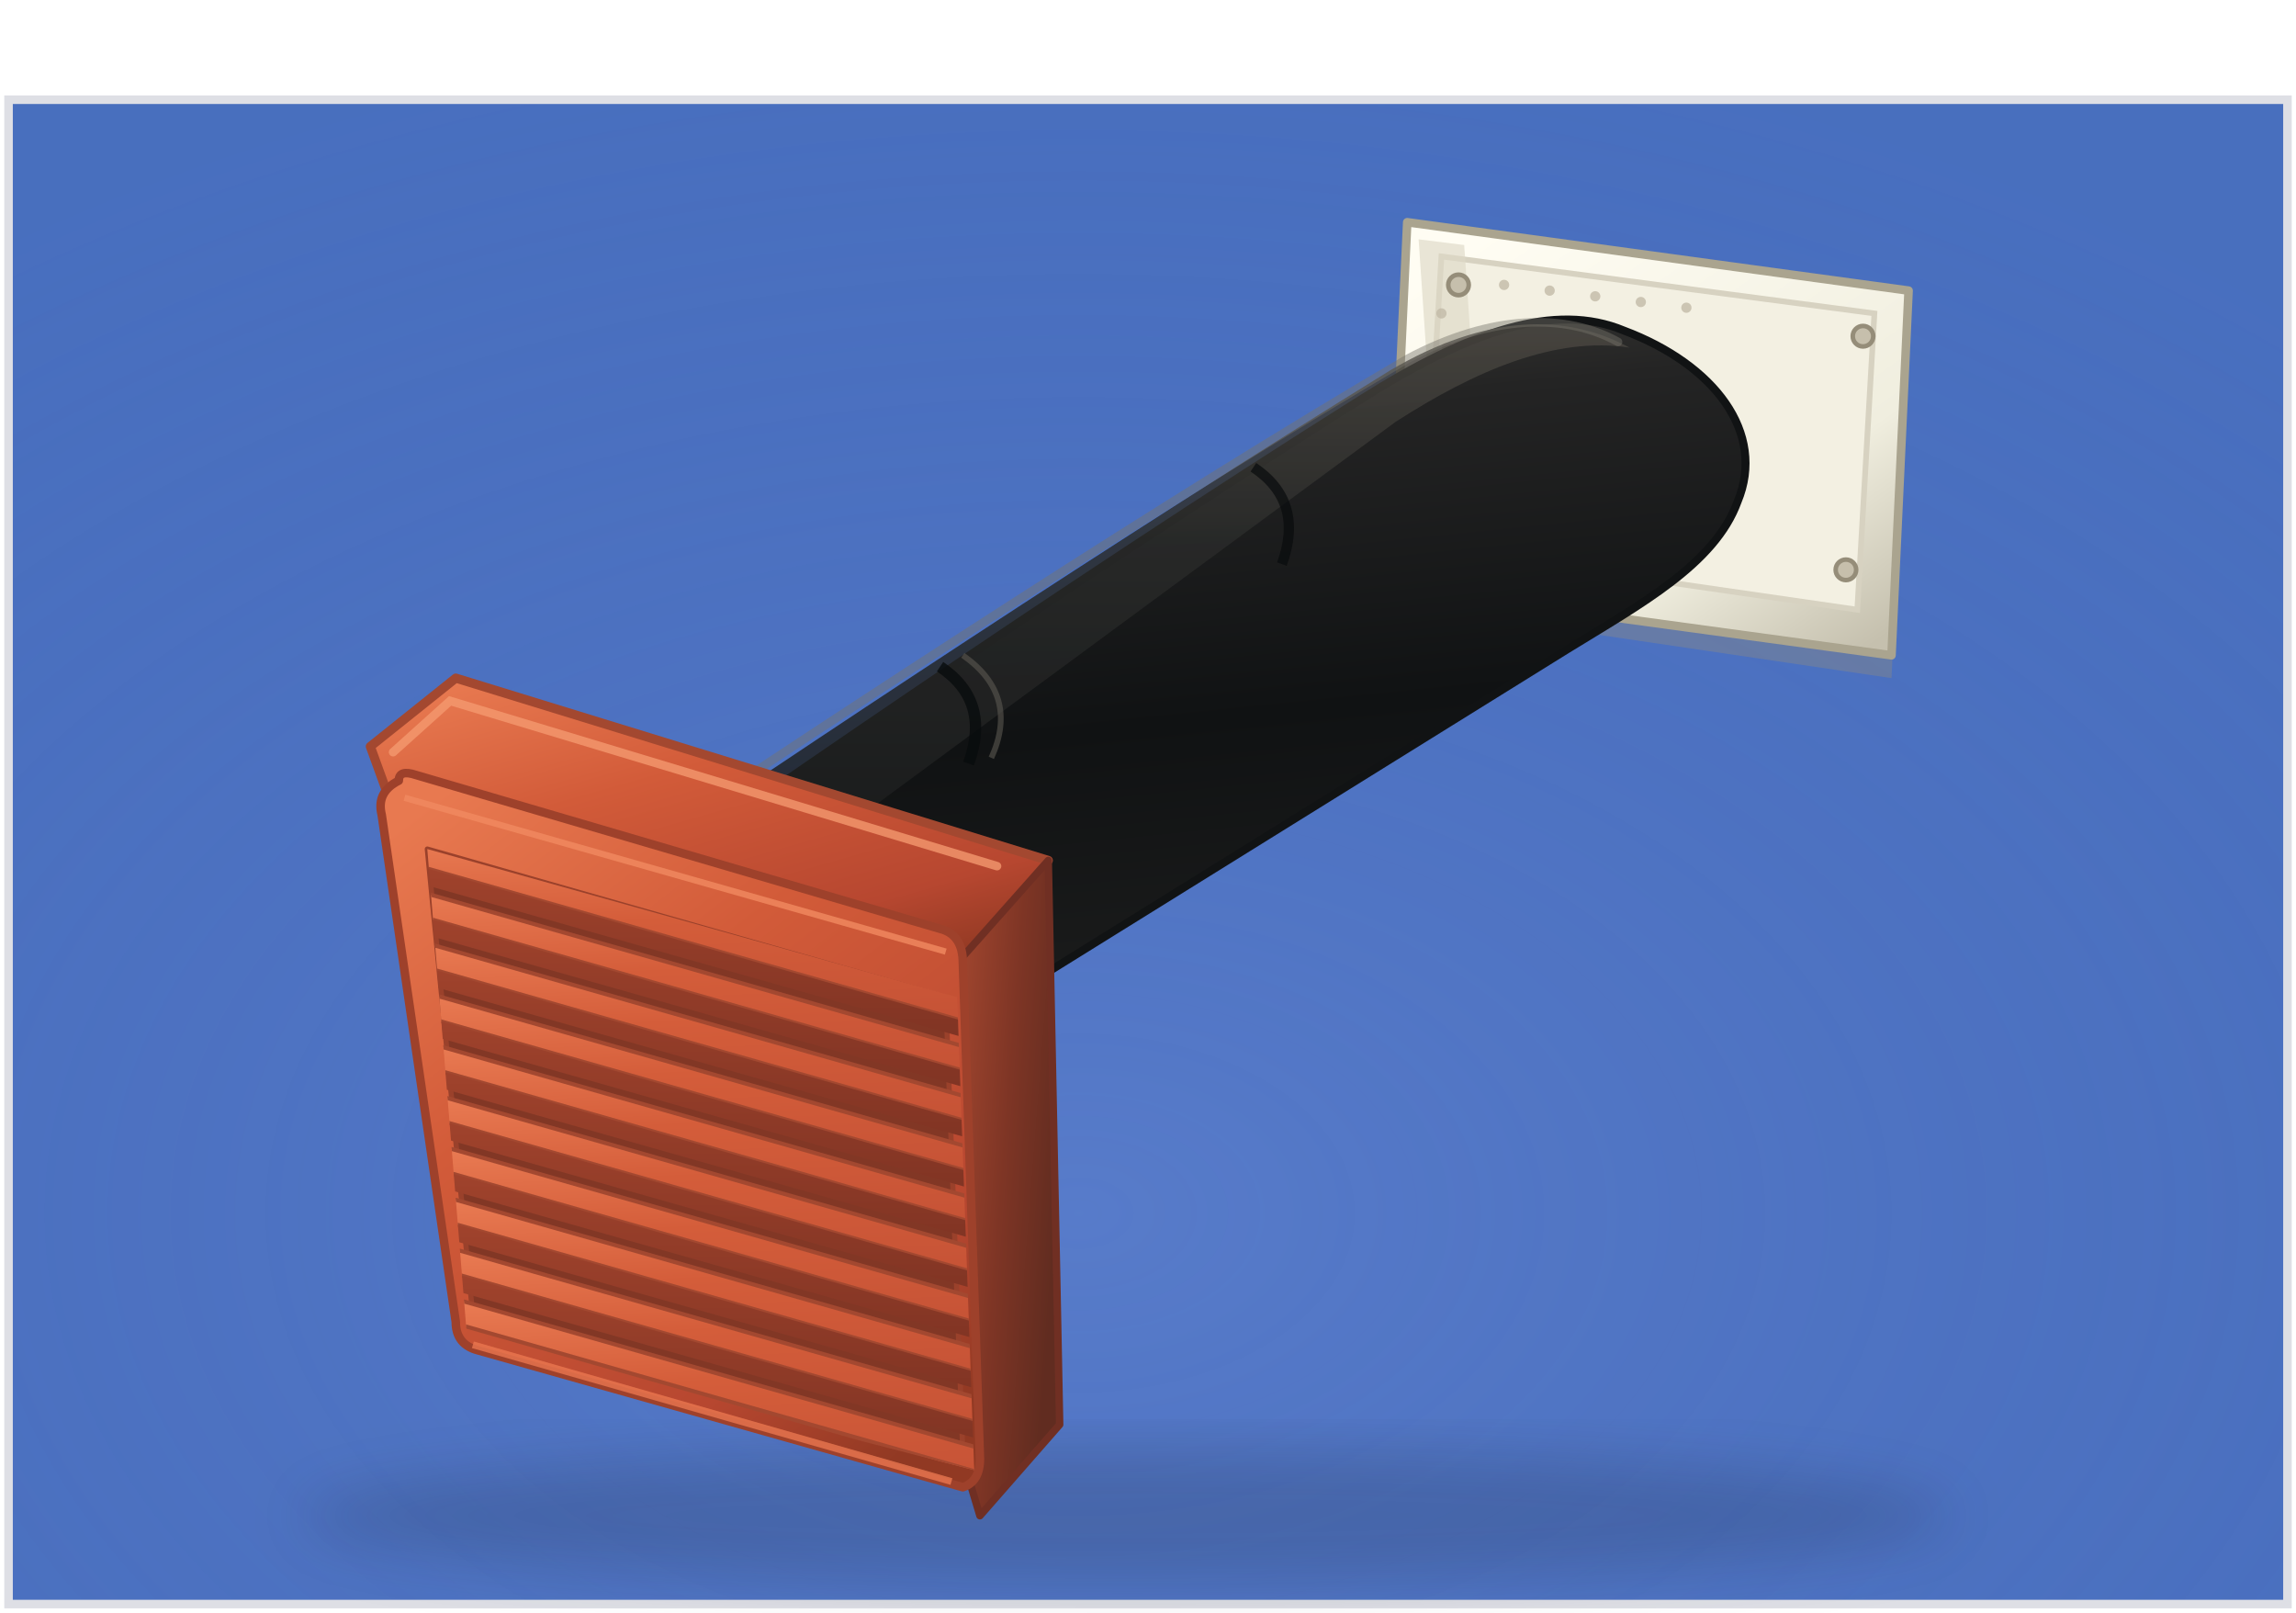
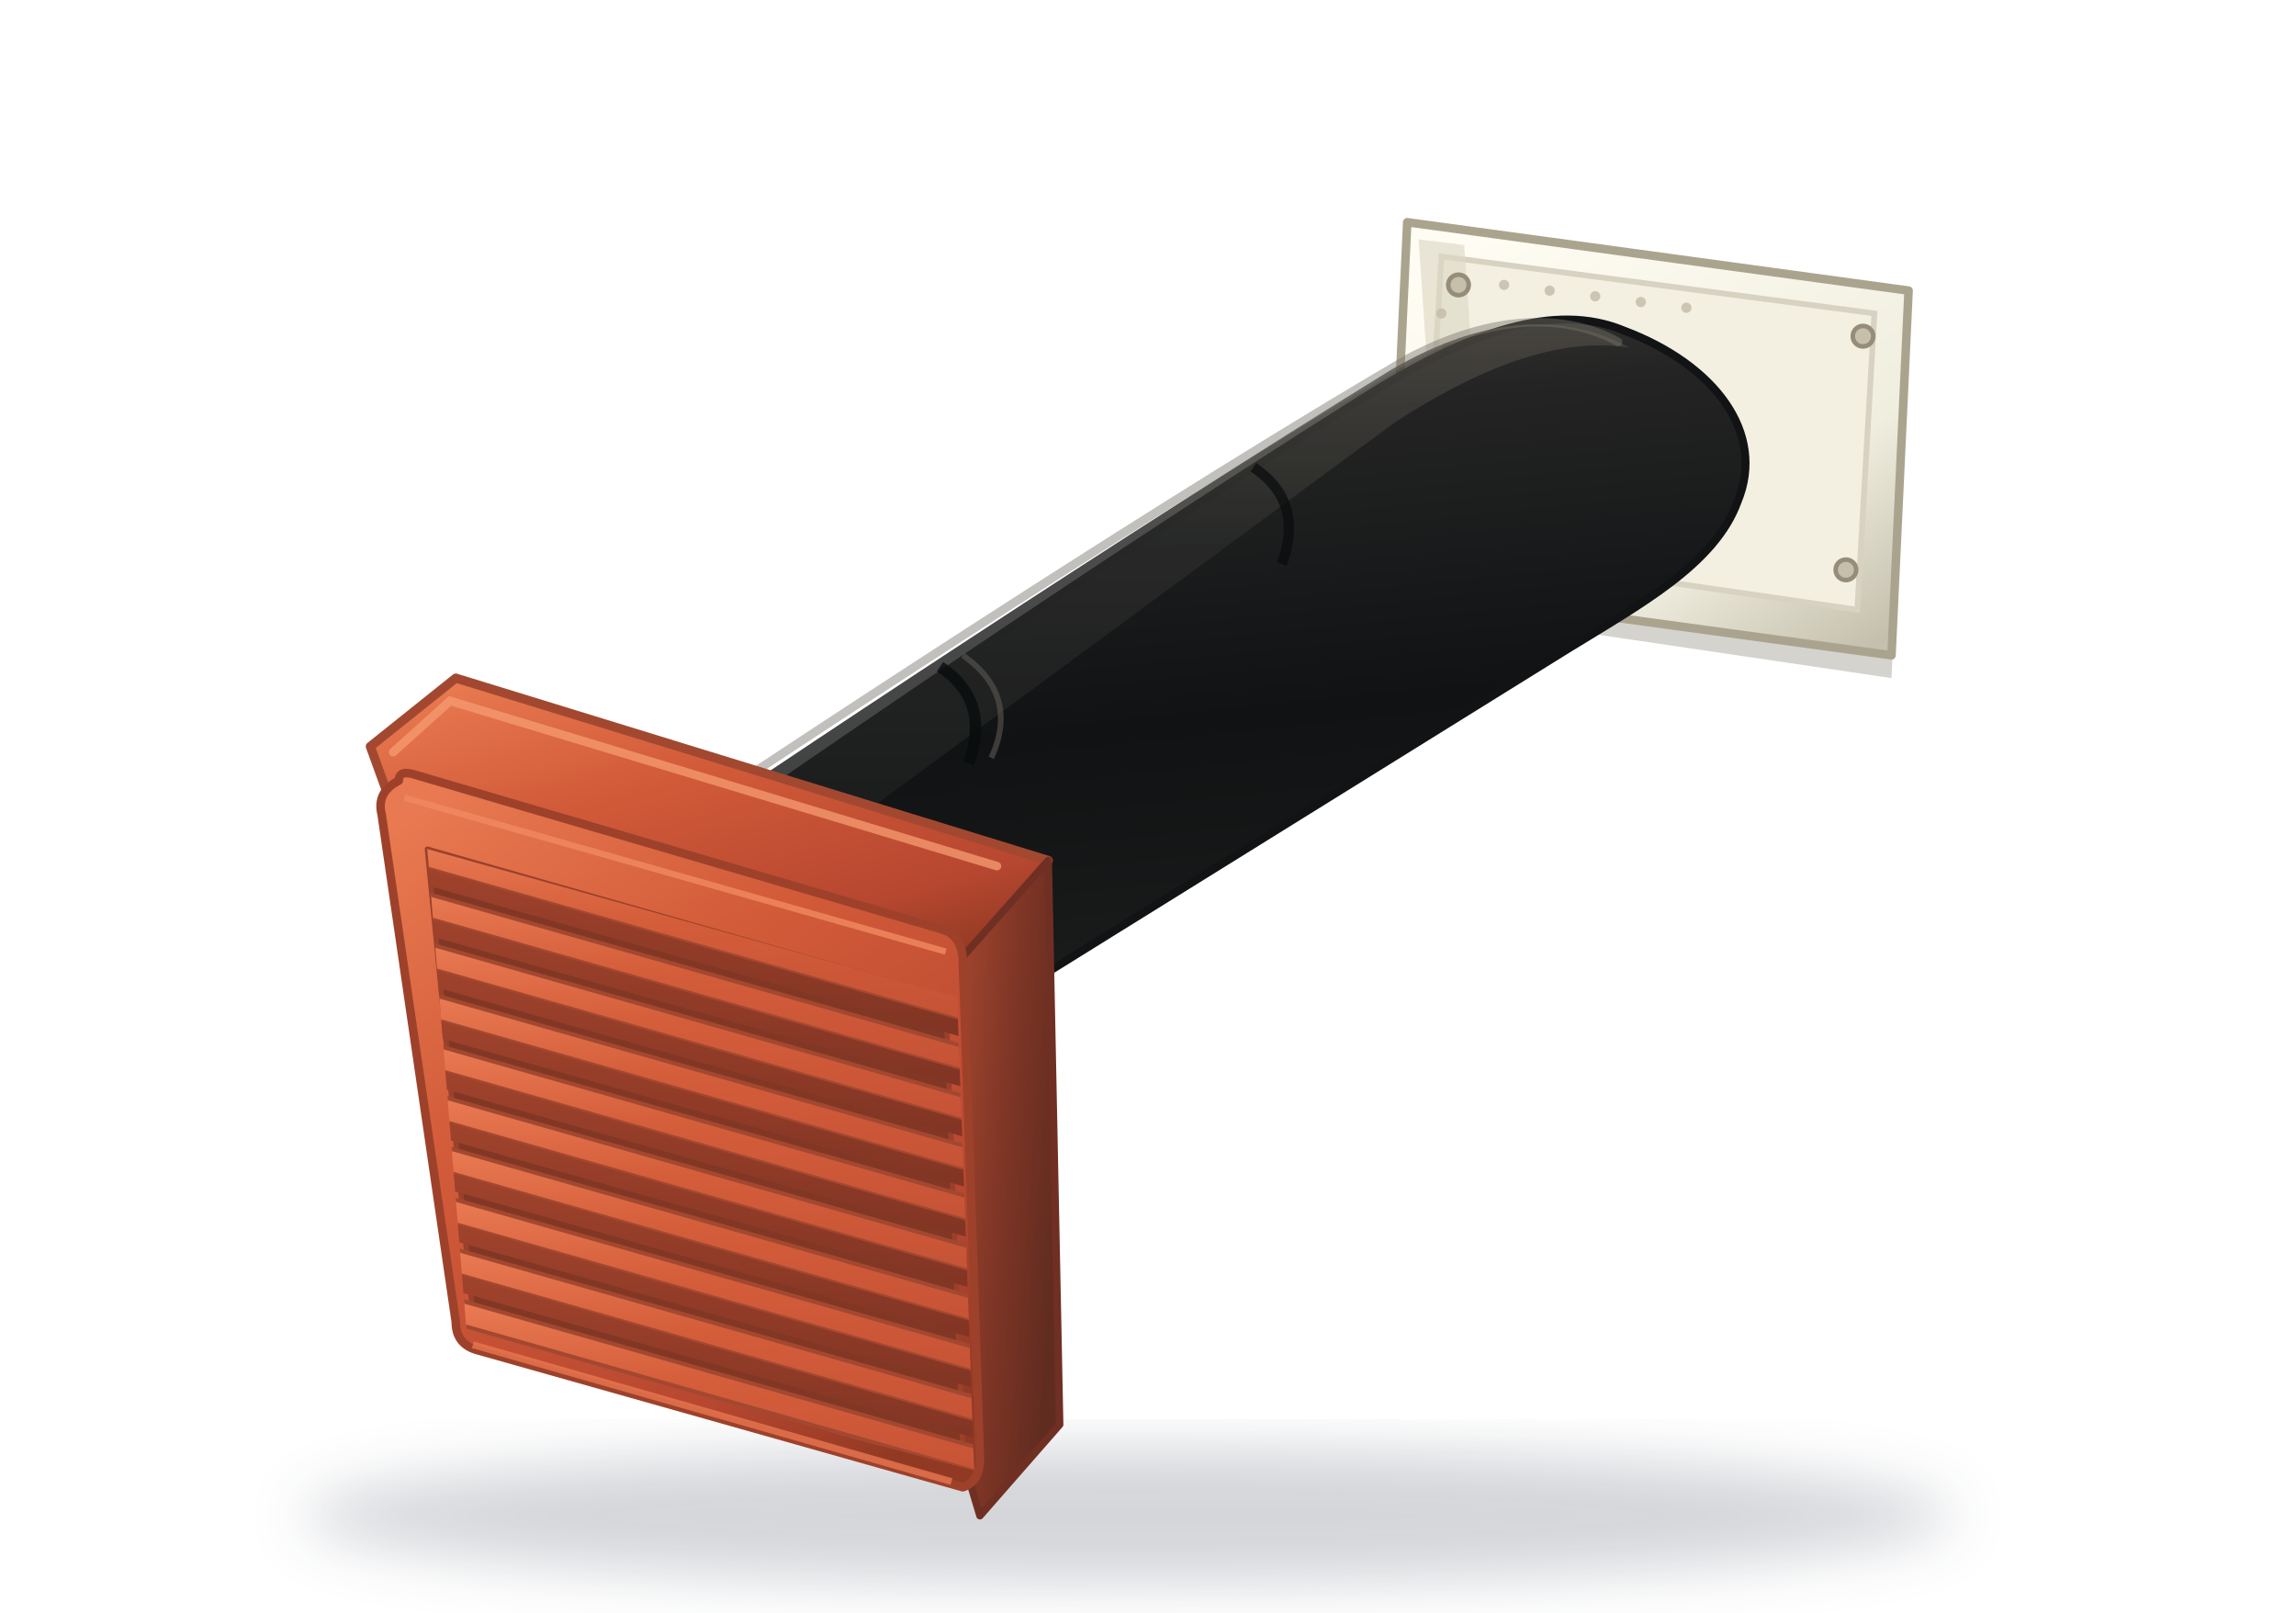
<svg xmlns="http://www.w3.org/2000/svg" viewBox="0 0 403 283" role="img" aria-labelledby="title desc">
  <defs>
-     <linearGradient id="blue" x1="0" y1="0" x2=".12" y2="1" gradientUnits="userSpaceOnUse">
-       <stop stop-color="#5262b5" />
-       <stop offset=".48" stop-color="#526dbf" />
-       <stop offset="1" stop-color="#4a73c3" />
-     </linearGradient>
-     <radialGradient id="blueLight" cx="47%" cy="74%" r="80%">
-       <stop stop-color="#718bd7" stop-opacity=".35" />
-       <stop offset="1" stop-color="#3b509f" stop-opacity=".12" />
-     </radialGradient>
    <linearGradient id="tube" x1=".1" y1="0" x2=".25" y2="1">
      <stop stop-color="#3e3d39" />
      <stop offset=".18" stop-color="#242424" />
      <stop offset=".55" stop-color="#101213" />
      <stop offset=".82" stop-color="#191a1a" />
      <stop offset="1" stop-color="#37352f" />
    </linearGradient>
    <linearGradient id="tubeTop" x1="0" y1="0" x2="0" y2="1">
      <stop stop-color="#4b4842" />
      <stop offset=".35" stop-color="#292a29" />
      <stop offset="1" stop-color="#161819" />
    </linearGradient>
    <linearGradient id="flange" x1=".12" y1=".08" x2=".9" y2="1">
      <stop stop-color="#fffdf3" />
      <stop offset=".68" stop-color="#f0eedf" />
      <stop offset="1" stop-color="#c5c0ae" />
    </linearGradient>
    <linearGradient id="flangeEdge" x1="0" y1="0" x2="0" y2="1">
      <stop stop-color="#d7d1bd" />
      <stop offset="1" stop-color="#a8a18e" />
    </linearGradient>
    <linearGradient id="terracotta" x1=".15" y1="0" x2=".8" y2="1">
      <stop stop-color="#e87950" />
      <stop offset=".36" stop-color="#d25b39" />
      <stop offset=".8" stop-color="#b74730" />
      <stop offset="1" stop-color="#913923" />
    </linearGradient>
    <linearGradient id="slatTop" x1="0" y1="0" x2=".15" y2="1">
      <stop stop-color="#ed8057" />
      <stop offset=".5" stop-color="#d45d3a" />
      <stop offset="1" stop-color="#c65336" />
    </linearGradient>
    <linearGradient id="slatEdge" x1="0" y1="0" x2="0" y2="1">
      <stop stop-color="#a3442d" />
      <stop offset="1" stop-color="#7e3323" />
    </linearGradient>
    <linearGradient id="grilleReturn" x1="0" y1="0" x2="1" y2=".5">
      <stop stop-color="#a64830" />
      <stop offset=".55" stop-color="#7e3525" />
      <stop offset="1" stop-color="#612c20" />
    </linearGradient>
    <filter id="softShadow" x="-.18" y="-.2" width="1.4" height="1.55" color-interpolation-filters="sRGB">
      <feGaussianBlur stdDeviation="5" />
    </filter>
    <clipPath id="opening">
      <path d="M75 149 168 175 171 258 82 235Z" />
    </clipPath>
  </defs>
-   <path d="M1 17h401v265H1z" fill="url(#blue)" />
-   <path d="M1 17h401v265H1z" fill="url(#blueLight)" />
-   <path d="M1.5 17.5h400v264h-400z" fill="none" stroke="#dedfe5" stroke-width="1.5" />
  <ellipse cx="198" cy="266" rx="145" ry="12" fill="#19243a" opacity=".19" filter="url(#softShadow)" />
  <path d="m248 45 87 12-3 62-88-13z" fill="#918c7e" opacity=".38" />
  <path d="m247 39 88 12-3 64-88-12z" fill="url(#flange)" stroke="#aaa48f" stroke-width="1.5" stroke-linejoin="round" />
  <path d="m253 45 76 10-3 52-76-11z" fill="#f3f0e2" stroke="#d7d2c1" stroke-width="1" />
  <path d="m249 42 8 1 4 59-8-1z" fill="#ddd8c6" opacity=".65" />
  <g fill="#c6bfac" stroke="#958d79" stroke-width=".8">
    <circle cx="256" cy="50" r="1.8" />
    <circle cx="327" cy="59" r="1.8" />
    <circle cx="324" cy="100" r="1.8" />
    <circle cx="253" cy="92" r="1.8" />
  </g>
  <g fill="#c2baa7" opacity=".8">
    <circle cx="253" cy="55" r=".9" />
    <circle cx="254" cy="61" r=".9" />
    <circle cx="255" cy="67" r=".9" />
    <circle cx="255" cy="73" r=".9" />
    <circle cx="256" cy="79" r=".9" />
    <circle cx="257" cy="85" r=".9" />
    <circle cx="264" cy="50" r=".9" />
    <circle cx="272" cy="51" r=".9" />
    <circle cx="280" cy="52" r=".9" />
    <circle cx="288" cy="53" r=".9" />
    <circle cx="296" cy="54" r=".9" />
  </g>
  <path d="M99 164            C129 143 185 104 239 70            C258 58 273 53 285 58            C301 64 310 76 305 88            C301 99 288 106 275 114            L143 196            C129 201 114 193 106 181            C102 175 100 169 99 164Z" fill="url(#tube)" stroke="#111314" stroke-width="1.4" stroke-linejoin="round" />
  <path d="M103 157            C141 131 197 94 244 65            C261 55 275 55 286 61            C273 59 259 65 245 74            L116 169Z" fill="url(#tubeTop)" opacity=".84" />
  <path d="M109 151            C151 123 206 87 247 63            C262 55 275 55 284 60" fill="none" stroke="#76736a" stroke-width="1.5" opacity=".45" stroke-linecap="round" />
  <path d="M165 117 Q174 123 170 134" fill="none" stroke="#080b0c" stroke-width="2" opacity=".8" />
  <path d="M169 115 Q179 122 174 133" fill="none" stroke="#5d5a52" stroke-width="1" opacity=".58" />
  <path d="M220 82 Q229 88 225 99" fill="none" stroke="#090b0c" stroke-width="1.8" opacity=".72" />
  <path d="m91 144 25-8 43 23-25 16-39-15z" fill="#20201d" opacity=".9" />
  <path d="m65 131 15-12 104 32-16 20-99-29z" fill="url(#terracotta)" stroke="#a34830" stroke-width="1.6" stroke-linejoin="round" />
  <path d="m168 169 16-18 2 99-14 16-3-10z" fill="url(#grilleReturn)" stroke="#702f23" stroke-width="1.3" stroke-linejoin="round" />
  <path d="M70 137            Q70 135 73 136            L165 163            Q169 164 169 169            L172 256            Q172 260 169 261            L84 237            Q80 236 80 232            L67 143            Q66 139 70 137Z" fill="url(#terracotta)" stroke="#9e412b" stroke-width="1.5" stroke-linejoin="round" />
  <path d="M75 149 166 175 169 255 83 231Z" fill="#823725" stroke="#9a412b" stroke-width=".9" stroke-linejoin="round" />
  <g clip-path="url(#opening)" stroke-linejoin="round">
    <path d="m64 145 116 33-1 4-116-33z" fill="url(#slatTop)" stroke="#a34830" stroke-width=".7" />
    <path d="m63 149 116 33-3 2-113-32z" fill="url(#slatEdge)" />
    <path d="m65 154 116 33-1 4-116-33z" fill="url(#slatTop)" stroke="#a34830" stroke-width=".7" />
    <path d="m64 158 116 33-3 2-113-32z" fill="url(#slatEdge)" />
    <path d="m66 163 116 33-1 4-116-33z" fill="url(#slatTop)" stroke="#a34830" stroke-width=".7" />
    <path d="m65 167 116 33-3 2-113-32z" fill="url(#slatEdge)" />
    <path d="m67 172 116 33-1 4-116-33z" fill="url(#slatTop)" stroke="#a34830" stroke-width=".7" />
    <path d="m66 176 116 33-3 2-113-32z" fill="url(#slatEdge)" />
    <path d="m68 181 116 33-1 4-116-33z" fill="url(#slatTop)" stroke="#a34830" stroke-width=".7" />
    <path d="m67 185 116 33-3 2-113-32z" fill="url(#slatEdge)" />
    <path d="m69 190 116 33-1 4-116-33z" fill="url(#slatTop)" stroke="#a34830" stroke-width=".7" />
    <path d="m68 194 116 33-3 2-113-32z" fill="url(#slatEdge)" />
    <path d="m70 199 116 33-1 4-116-33z" fill="url(#slatTop)" stroke="#a34830" stroke-width=".7" />
    <path d="m69 203 116 33-3 2-113-32z" fill="url(#slatEdge)" />
    <path d="m71 208 116 33-1 4-116-33z" fill="url(#slatTop)" stroke="#a34830" stroke-width=".7" />
    <path d="m70 212 116 33-3 2-113-32z" fill="url(#slatEdge)" />
    <path d="m72 217 116 33-1 4-116-33z" fill="url(#slatTop)" stroke="#a34830" stroke-width=".7" />
    <path d="m71 221 116 33-3 2-113-32z" fill="url(#slatEdge)" />
    <path d="m73 226 116 33-1 4-116-33z" fill="url(#slatTop)" stroke="#a34830" stroke-width=".7" />
  </g>
  <path d="m69 132 10-9 96 29" fill="none" stroke="#f59a70" stroke-width="1.5" opacity=".78" stroke-linecap="round" />
  <path d="m71 140 95 27" fill="none" stroke="#f18a60" stroke-width="1.1" opacity=".8" />
  <path d="m83 236 84 24" fill="none" stroke="#ed7952" stroke-width="1.2" opacity=".75" />
</svg>
